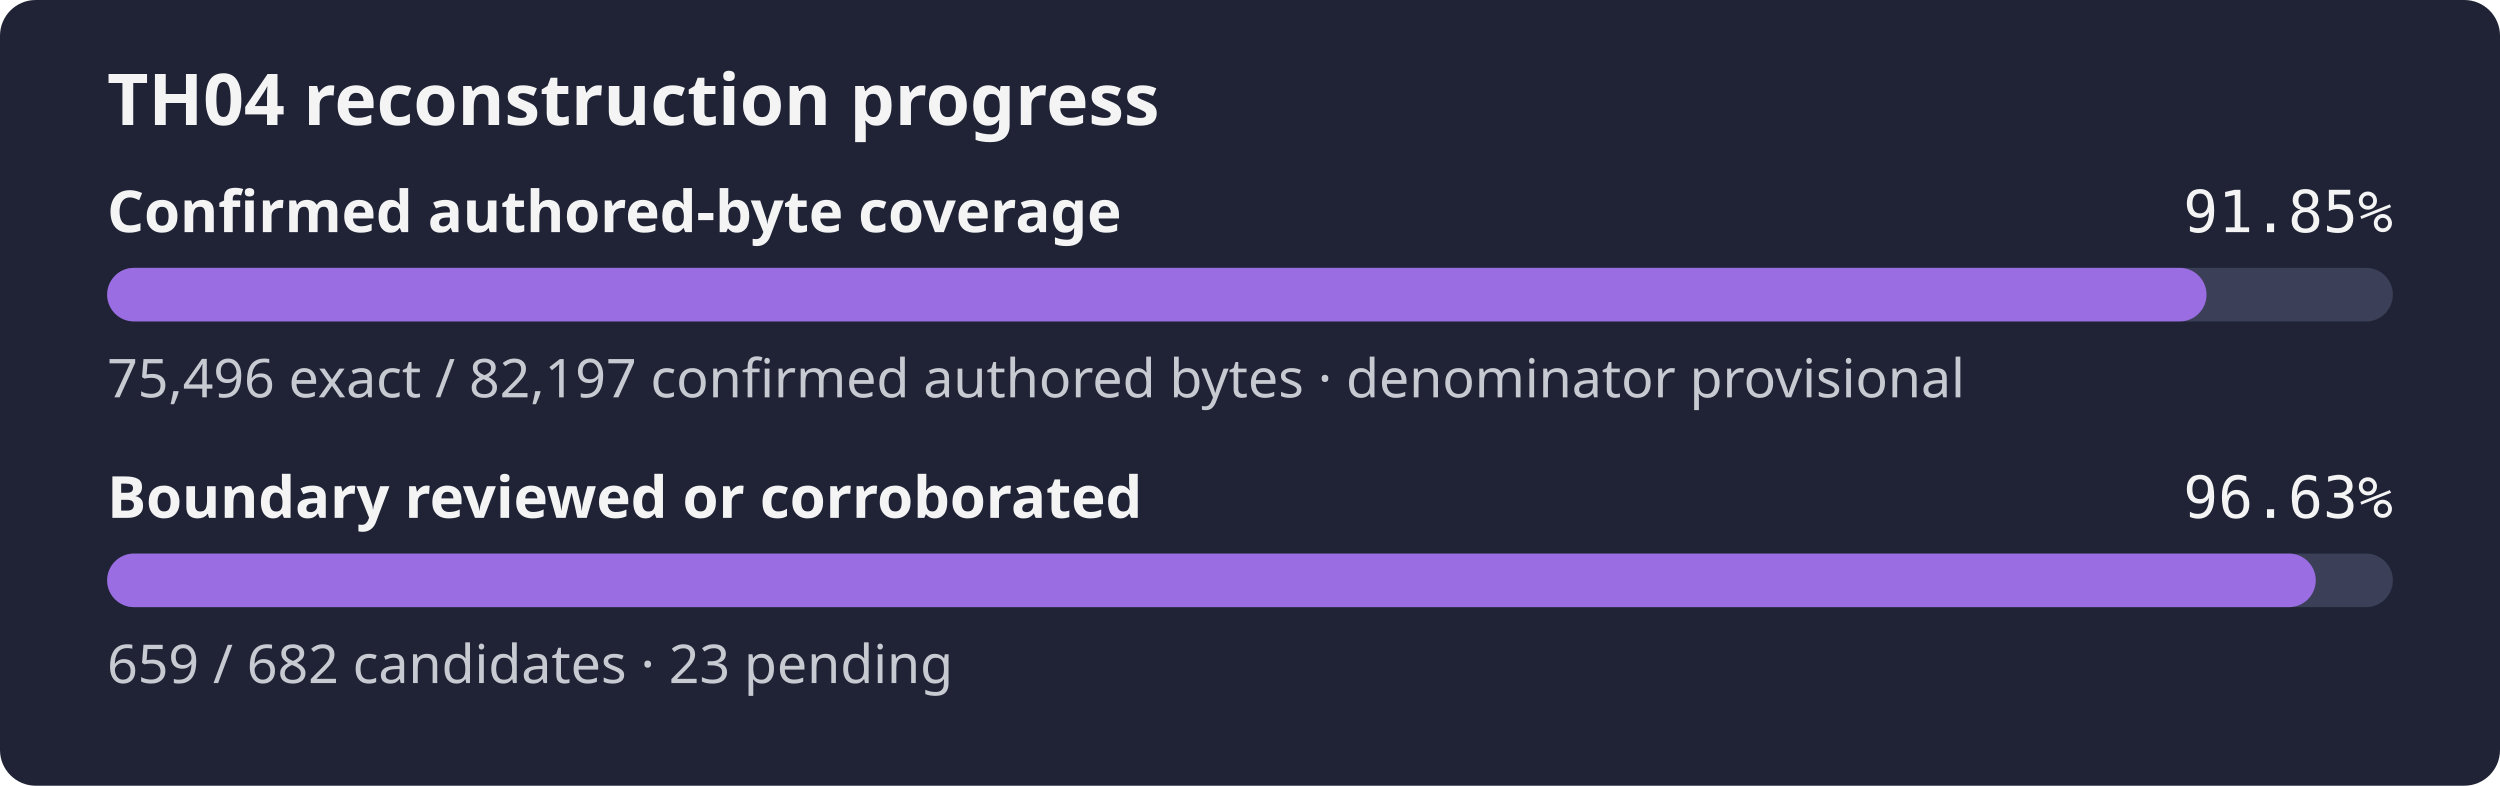
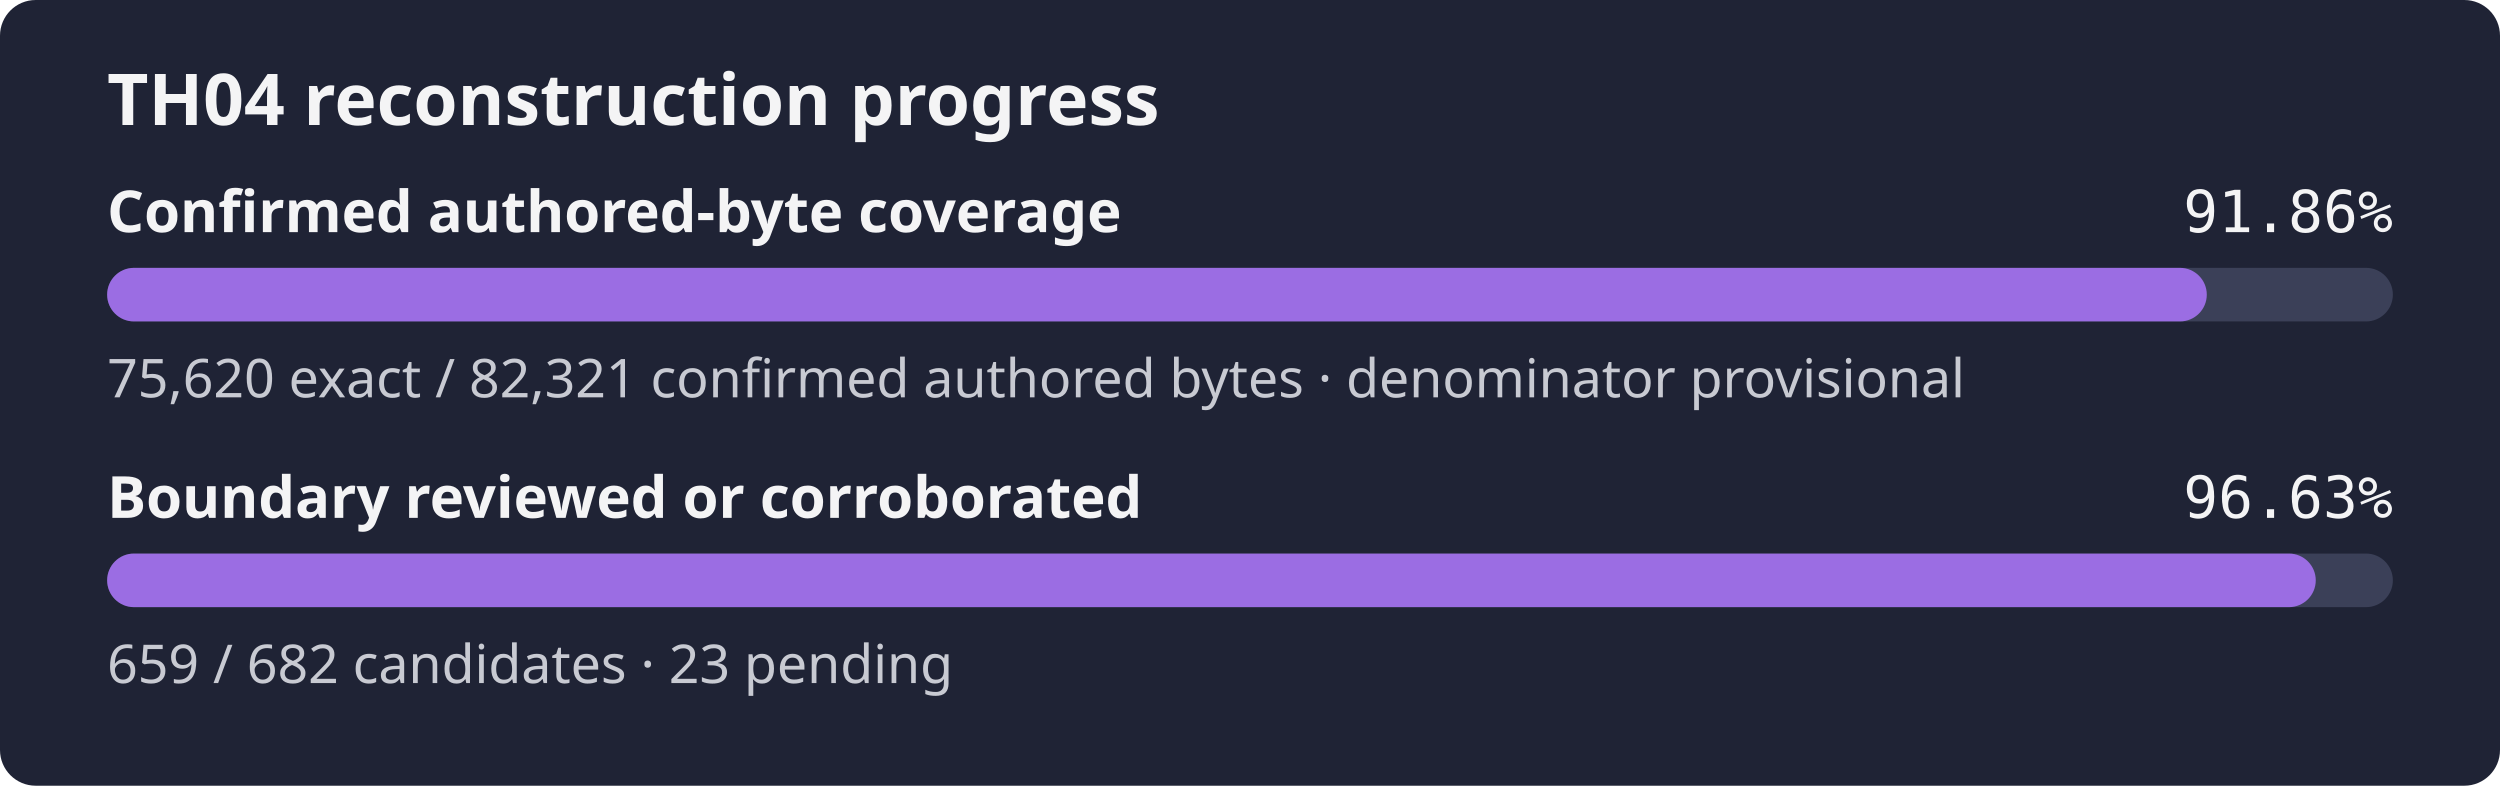
- <svg xmlns="http://www.w3.org/2000/svg" width="560" height="176" role="img" aria-label="TH04 reconstruction progress: 91.85% of the confirmed authored-byte set is exact, boundary reviewed or corroborated 96.63%">
+ <svg xmlns="http://www.w3.org/2000/svg" width="560" height="176" role="img" aria-label="TH04 reconstruction progress: 91.86% of the confirmed authored-byte set is exact, boundary reviewed or corroborated 96.63%">
  <rect width="560" height="176" rx="8" fill="#1f2335" />
  <text x="24" y="28" fill="#f4f4f5" font-family="sans-serif" font-size="16" font-weight="600">TH04 reconstruction progress</text>
  <text x="24" y="52" fill="#f4f4f5" font-family="sans-serif" font-size="13" font-weight="600">Confirmed authored-byte coverage</text>
-   <text x="536" y="52" fill="#f4f4f5" text-anchor="end" font-family="monospace" font-size="13">91.85%</text>
+   <text x="536" y="52" fill="#f4f4f5" text-anchor="end" font-family="monospace" font-size="13">91.86%</text>
  <rect x="24" y="60" width="512" height="12" rx="6" fill="#3b4058" />
-   <rect x="24" y="60" width="470.26" height="12" rx="6" fill="#9b6de3" />
-   <text x="24" y="89" fill="#c8cad2" font-family="sans-serif" font-size="12">75,496 exact / 82,197 confirmed authored bytes · denominator provisional</text>
+   <rect x="24" y="60" width="470.32" height="12" rx="6" fill="#9b6de3" />
+   <text x="24" y="89" fill="#c8cad2" font-family="sans-serif" font-size="12">75,620 exact / 82,321 confirmed authored bytes · denominator provisional</text>
  <text x="24" y="116" fill="#f4f4f5" font-family="sans-serif" font-size="13" font-weight="600">Boundary reviewed or corroborated</text>
  <text x="536" y="116" fill="#f4f4f5" text-anchor="end" font-family="monospace" font-size="13">96.63%</text>
  <rect x="24" y="124" width="512" height="12" rx="6" fill="#3b4058" />
  <rect x="24" y="124" width="494.73" height="12" rx="6" fill="#9b6de3" />
  <text x="24" y="153" fill="#c8cad2" font-family="sans-serif" font-size="12">659 / 682 candidates · 23 pending</text>
</svg>
